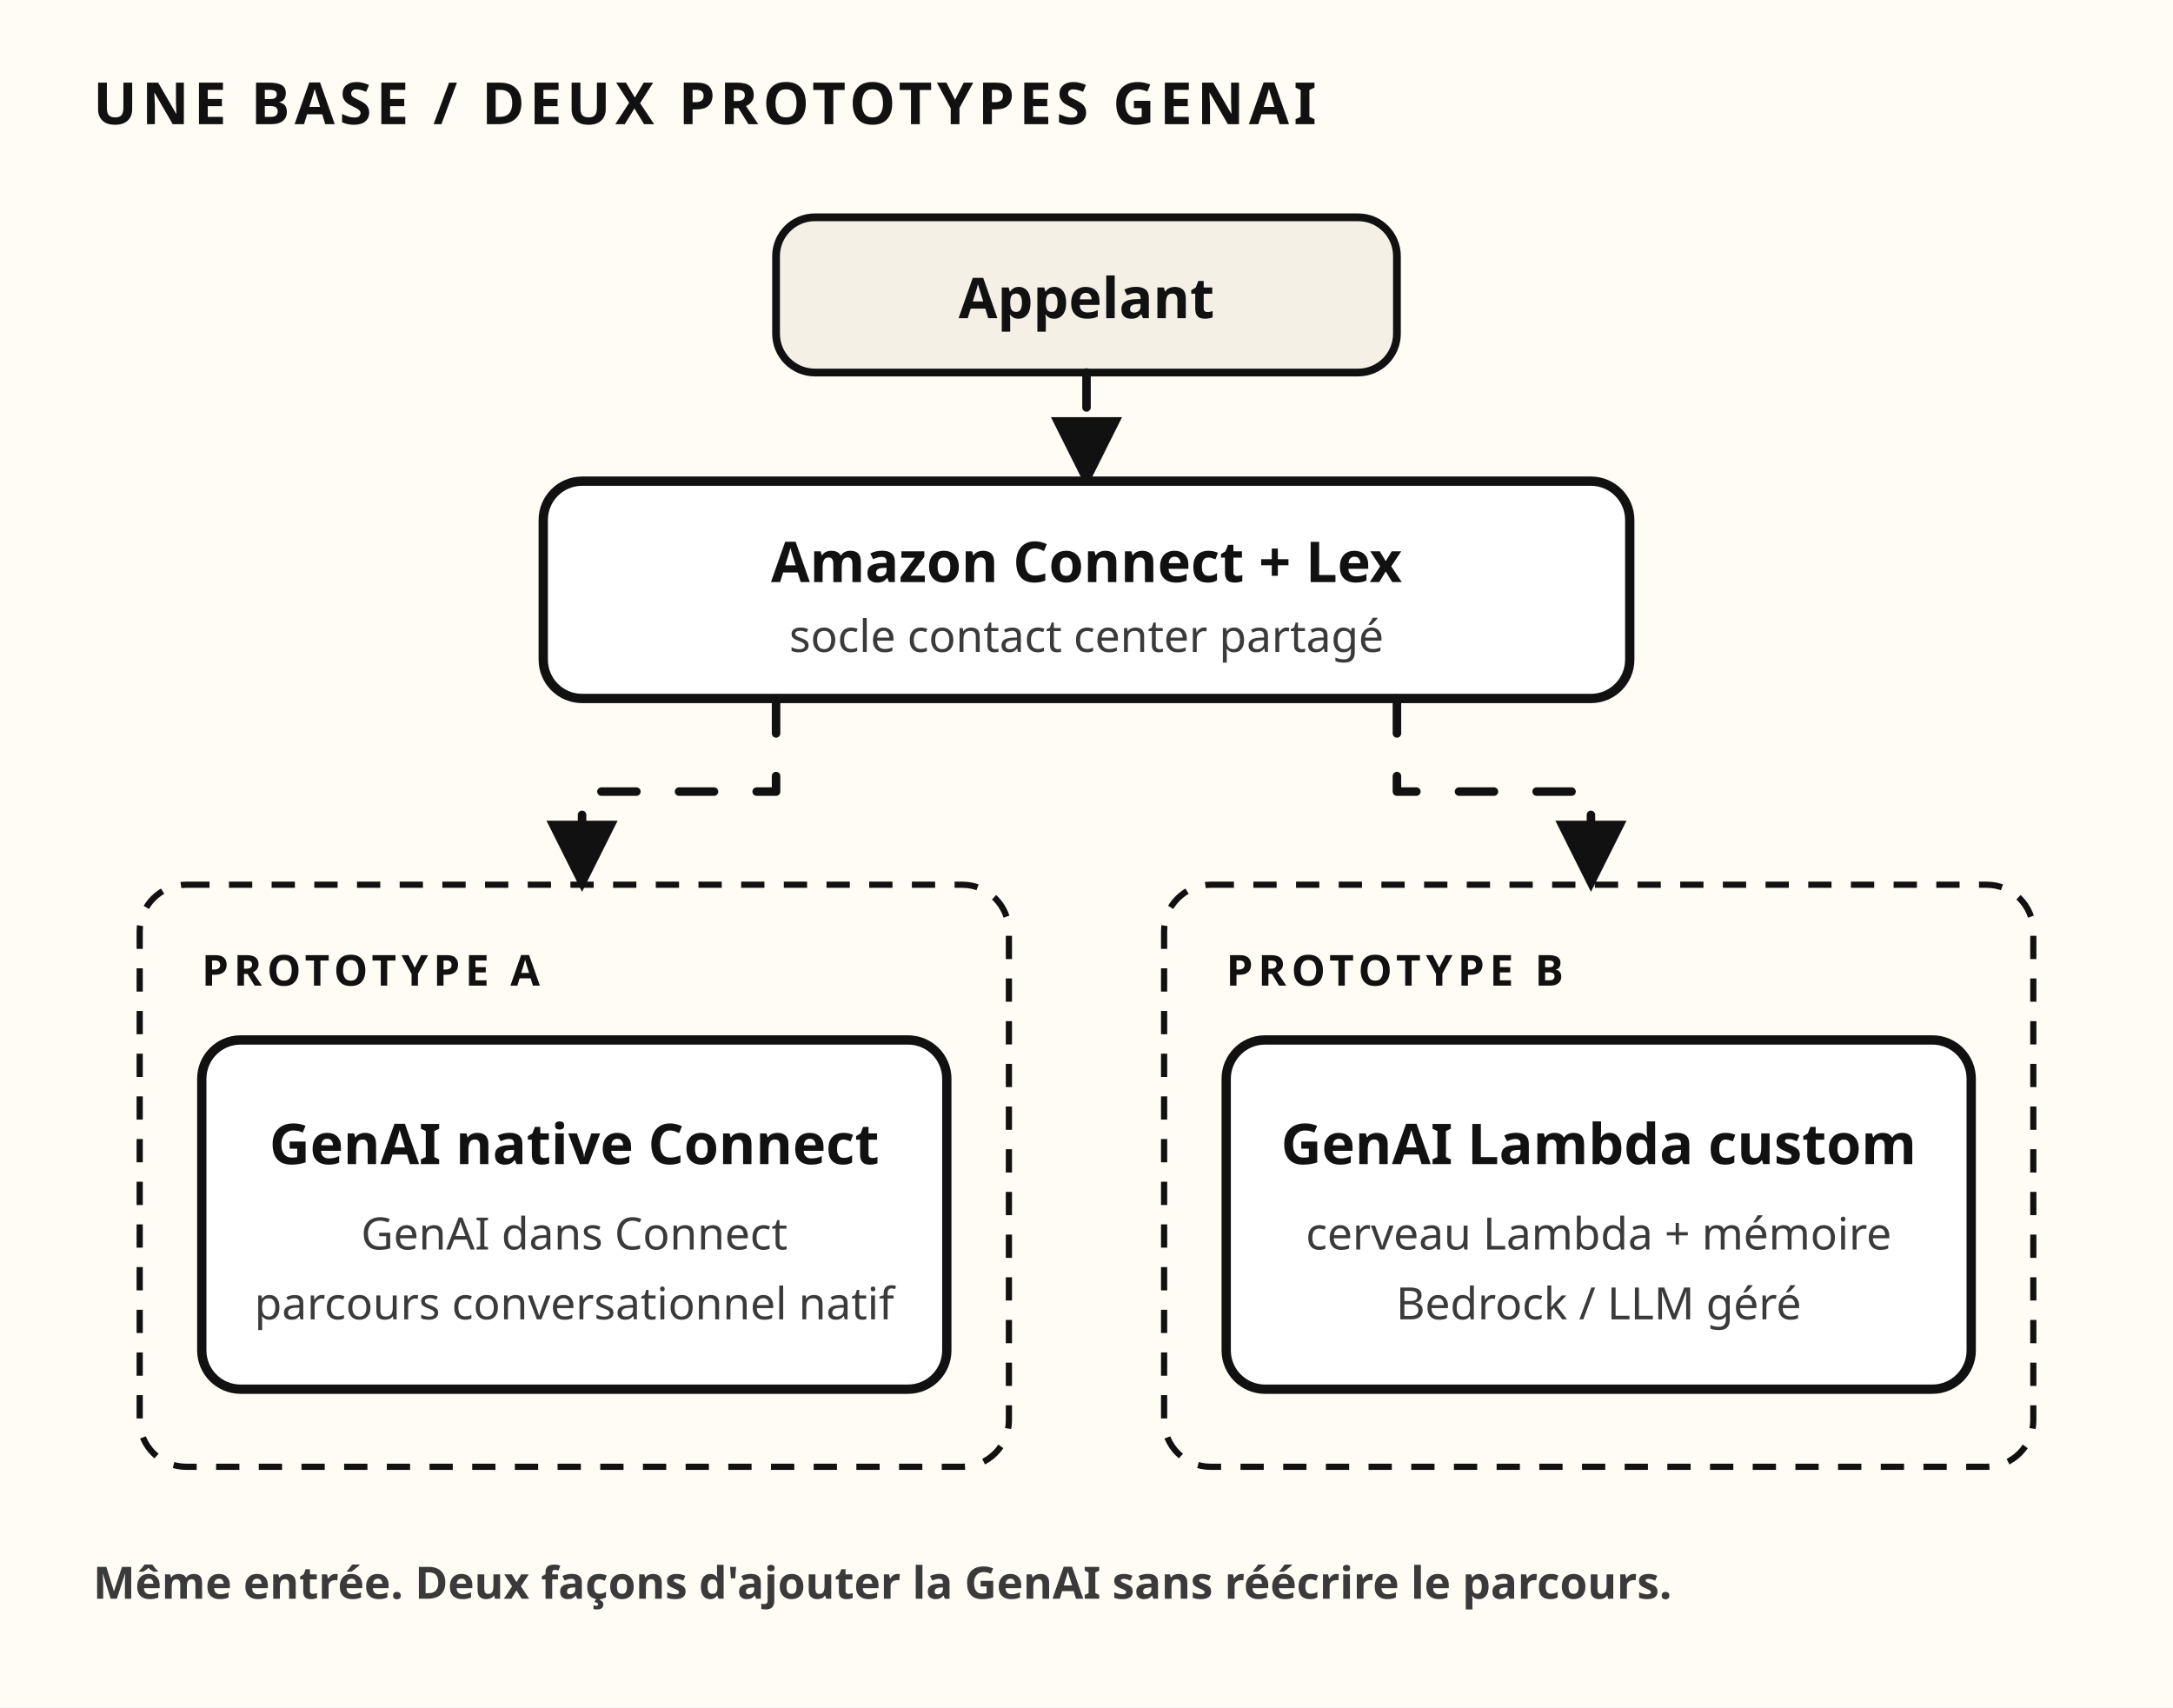
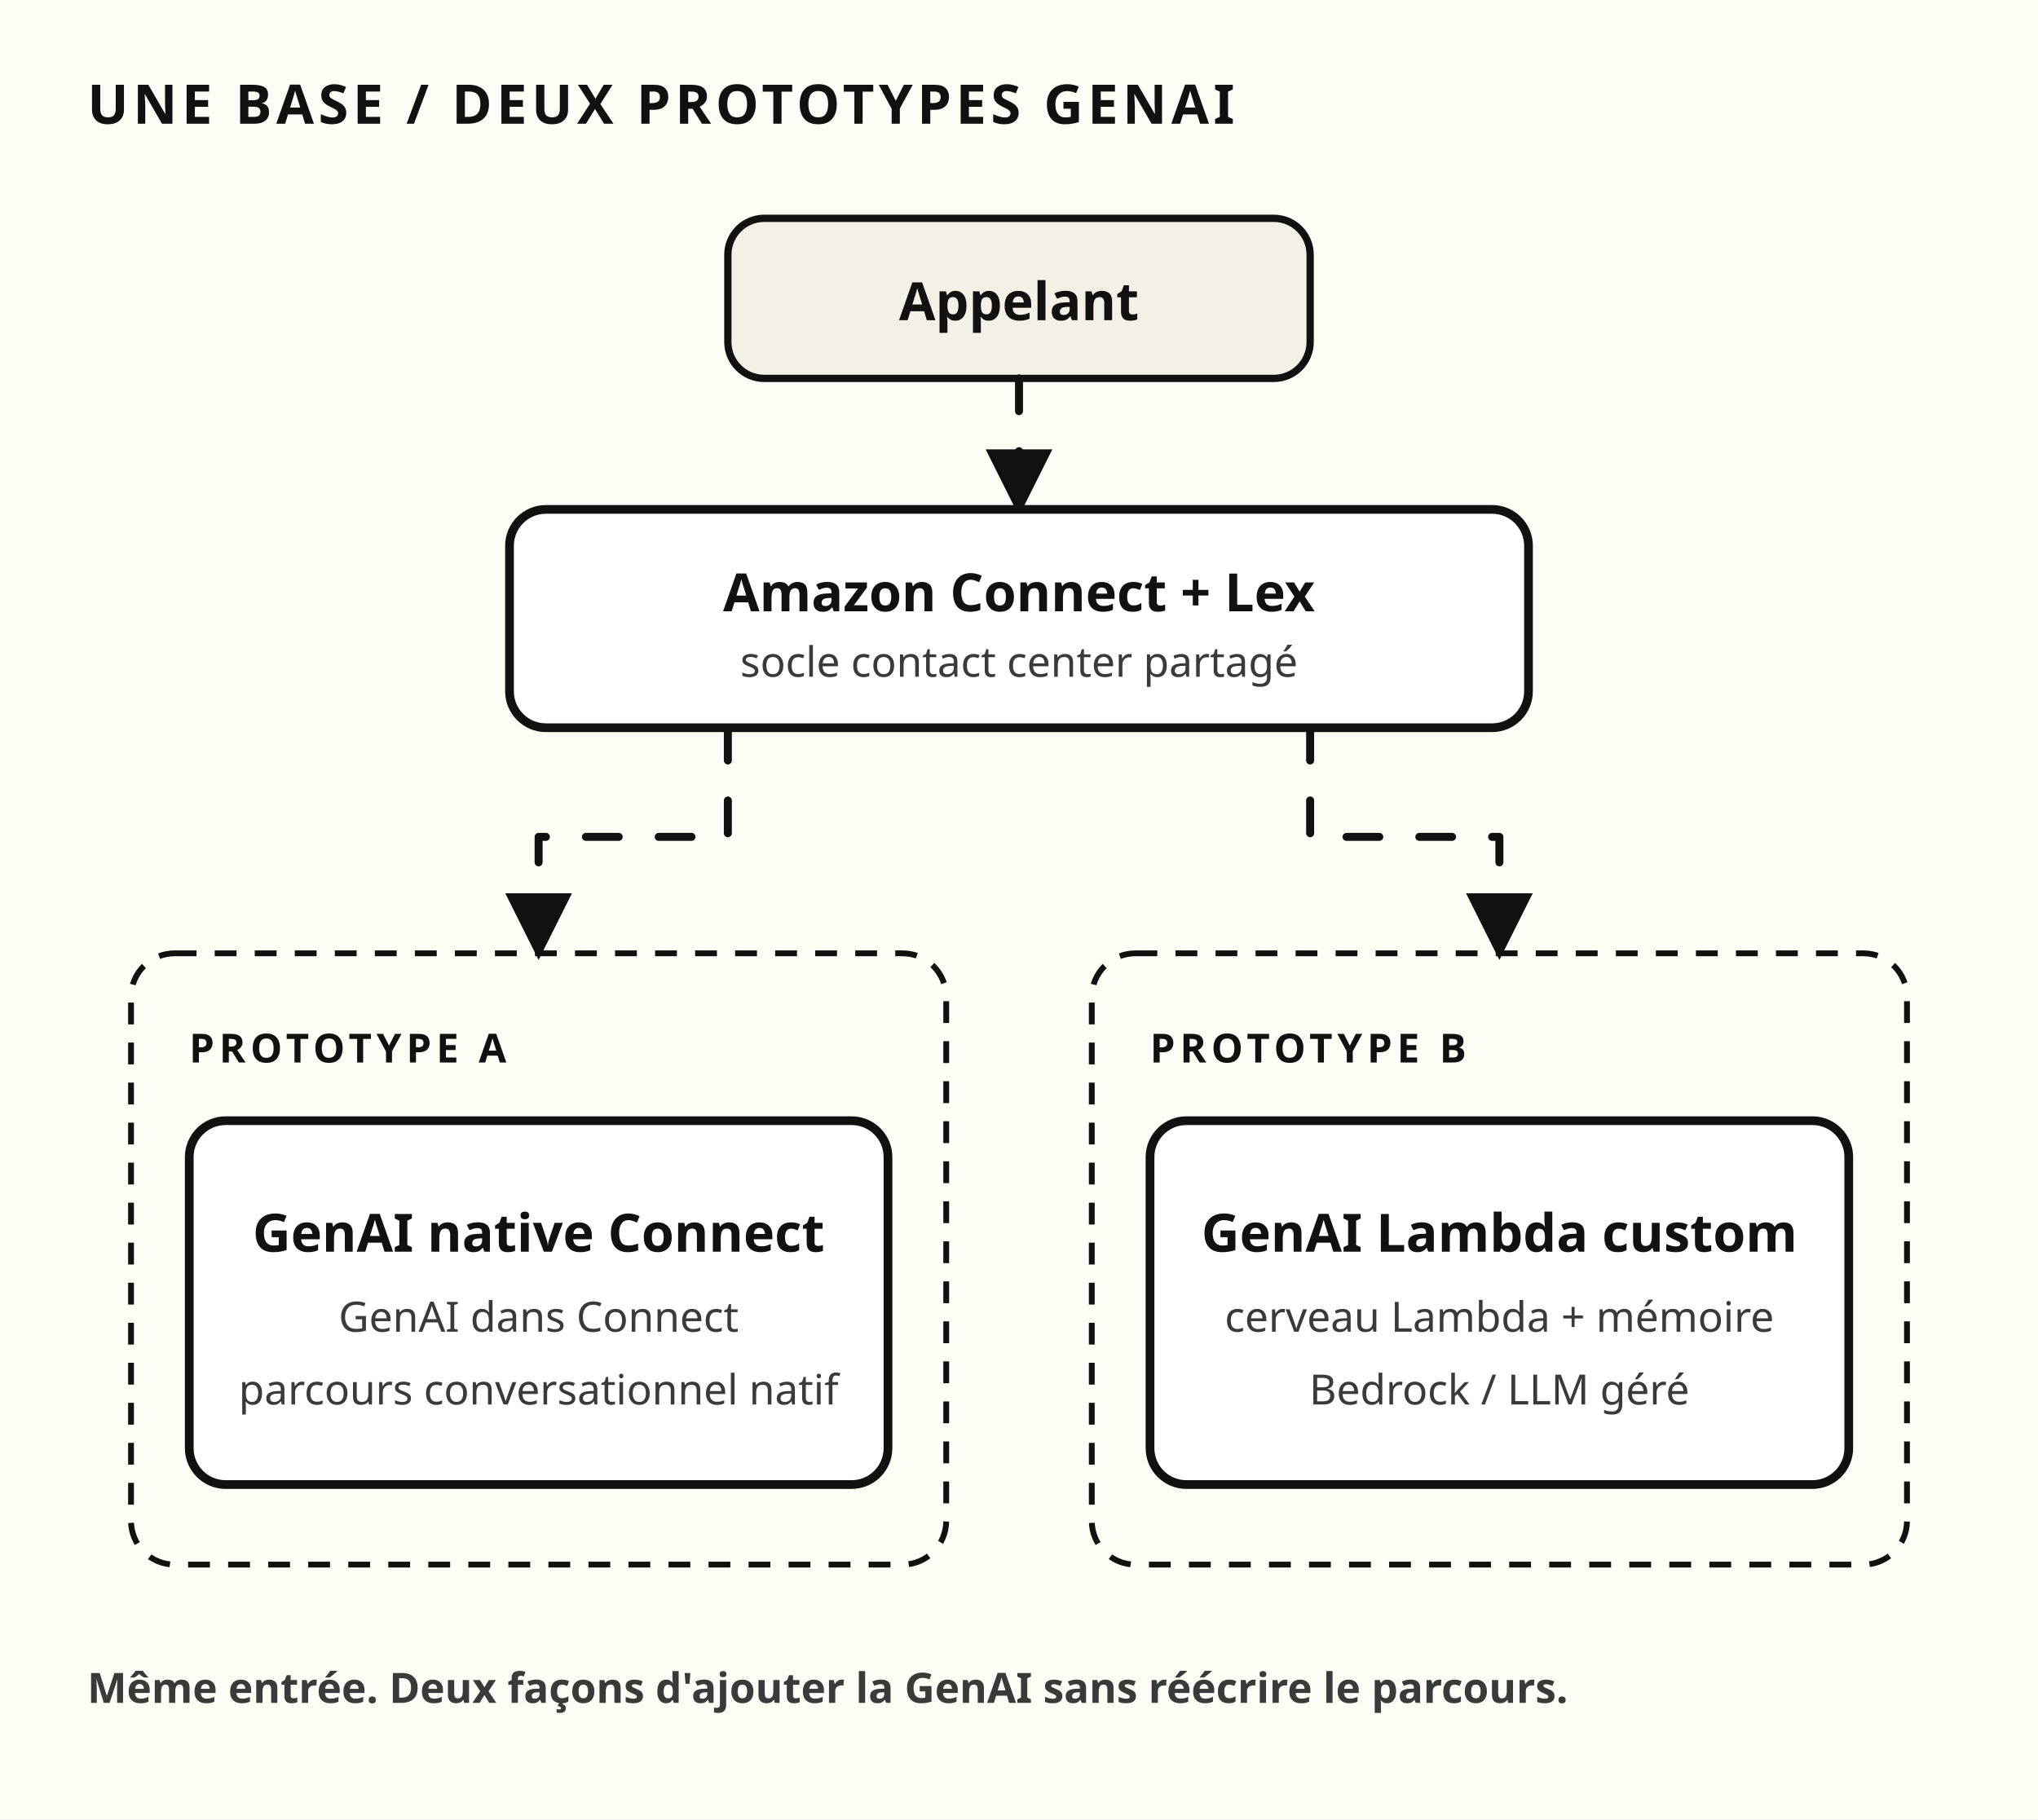
- <svg xmlns="http://www.w3.org/2000/svg" viewBox="0 0 560 440" role="img" aria-labelledby="t d">
+ <svg xmlns="http://www.w3.org/2000/svg" viewBox="0 0 560 500" role="img" aria-labelledby="t d">
  <defs>
    <marker id="a" viewBox="0 0 12 12" refX="10" refY="6" markerWidth="10" markerHeight="10" orient="auto-start-reverse">
      <path d="M1 1 L11 6 L1 11 Z" fill="#111" />
    </marker>
    <style>
      .bg { fill:#fffcf6; }
      .b { fill:#f4f0e6; stroke:#111; stroke-width:2; }
      .hi { fill:#fff; stroke:#111; stroke-width:2.4; }
      .out { fill:none; stroke:#111; stroke-width:1.6; stroke-dasharray:6 5; }
      .plane { fill:none; stroke:#111; stroke-width:1.8; stroke-dasharray:7 5; }
      .cloud { fill:none; stroke:#111; stroke-width:1.6; stroke-dasharray:6 5; }
      .title { font-family:Segoe UI,system-ui,sans-serif; font-size:15px; font-weight:800; letter-spacing:0.08em; fill:#111; }
      .lab { font-family:Segoe UI,system-ui,sans-serif; font-size:14.5px; font-weight:800; fill:#111; }
      .sub { font-family:Segoe UI,system-ui,sans-serif; font-size:11.5px; font-weight:500; fill:#3a3a3a; }
      .cap { font-family:Segoe UI,system-ui,sans-serif; font-size:11px; font-weight:800; letter-spacing:0.12em; fill:#111; }
      .line {
        stroke:#111; stroke-width:2.2; fill:none; marker-end:url(#a);
        stroke-linecap:round; stroke-linejoin:round;
        stroke-dasharray:9 11;
        animation: flow 1.05s linear infinite;
      }
      .line.ingest {
        stroke-dasharray: 4 16;
        animation: flow 1.7s linear infinite;
      }
      .line.return {
        stroke-dasharray: 10 8;
        animation: flow 0.85s linear infinite;
      }
      .line.stem {
        marker-end: none;
        stroke-dasharray: 9 11;
        animation: flow 1.05s linear infinite;
      }
+       .line.gate {
+         stroke-dasharray: 5 7;
+         animation: flow 1.2s linear infinite;
+       }
      .hi.pulse {
        animation: node-pulse 2.6s ease-in-out infinite;
      }
      .lbl.flow-lbl {
        animation: lbl-pulse 2.2s ease-in-out infinite;
      }
+       .chip { fill:#fff; stroke:#111; stroke-width:1.6; }
      .lbl { font-family:Segoe UI,system-ui,sans-serif; font-size:11px; font-weight:700; fill:#111; }
      .foot { font-family:Segoe UI,system-ui,sans-serif; font-size:11.5px; font-weight:600; fill:#3a3a3a; }
      @keyframes flow {
        to { stroke-dashoffset: -20; }
      }
      @keyframes node-pulse {
        0%, 100% { stroke-width: 2.4; }
        50% { stroke-width: 3.4; }
      }
      @keyframes lbl-pulse {
        0%, 100% { opacity: 0.55; }
        50% { opacity: 1; }
      }
      @media (prefers-reduced-motion: reduce) {
-         .line, .line.ingest, .line.return, .line.stem, .hi.pulse, .lbl.flow-lbl { animation: none; }
-         .line, .line.ingest, .line.return, .line.stem { stroke-dasharray: none; }
+         .line, .line.ingest, .line.return, .line.stem, .line.gate, .hi.pulse, .lbl.flow-lbl { animation: none; }
+         .line, .line.ingest, .line.return, .line.stem, .line.gate { stroke-dasharray: none; }
      }
    </style>
  </defs>
-   <rect class="bg" width="560" height="440" />
-   <text x="24" y="32" class="title">UNE BASE / DEUX PROTOTYPES GENAI</text>
-   <rect class="b" x="200" y="56" width="160" height="40" rx="10" />
-   <text x="280" y="82" text-anchor="middle" class="lab">Appelant</text>
-   <line class="line" x1="280" y1="96" x2="280" y2="124" />
-   <rect class="hi" x="140" y="124" width="280" height="56" rx="10" />
-   <text x="280" y="150" text-anchor="middle" class="lab">Amazon Connect + Lex</text>
-   <text x="280" y="168" text-anchor="middle" class="sub">socle contact center partagé</text>
-   <path class="line" d="M200 180 V204 H150 V228" />
-   <path class="line" d="M360 180 V204 H410 V228" />
-   <rect class="out" x="36" y="228" width="224" height="150" rx="12" />
-   <text x="52" y="254" class="cap">PROTOTYPE A</text>
-   <rect class="hi" x="52" y="268" width="192" height="90" rx="10" />
-   <text x="148" y="300" text-anchor="middle" class="lab">GenAI native Connect</text>
-   <text x="148" y="322" text-anchor="middle" class="sub">GenAI dans Connect</text>
-   <text x="148" y="340" text-anchor="middle" class="sub">parcours conversationnel natif</text>
-   <rect class="out" x="300" y="228" width="224" height="150" rx="12" />
-   <text x="316" y="254" class="cap">PROTOTYPE B</text>
-   <rect class="hi" x="316" y="268" width="192" height="90" rx="10" />
-   <text x="412" y="300" text-anchor="middle" class="lab">GenAI Lambda custom</text>
-   <text x="412" y="322" text-anchor="middle" class="sub">cerveau Lambda + mémoire</text>
-   <text x="412" y="340" text-anchor="middle" class="sub">Bedrock / LLM géré</text>
-   <text x="24" y="412" class="foot">Même entrée. Deux façons d'ajouter la GenAI sans réécrire le parcours.</text>
+   <rect class="bg" width="560" height="500" />
+   <text x="24" y="34" class="title">UNE BASE / DEUX PROTOTYPES GENAI</text>
+   <rect class="b" x="200" y="60" width="160" height="44" rx="10" />
+   <text x="280" y="88" text-anchor="middle" class="lab">Appelant</text>
+   <line class="line" x1="280" y1="104" x2="280" y2="140" />
+   <rect class="hi" x="140" y="140" width="280" height="60" rx="10" />
+   <text x="280" y="168" text-anchor="middle" class="lab">Amazon Connect + Lex</text>
+   <text x="280" y="186" text-anchor="middle" class="sub">socle contact center partagé</text>
+   <path class="line" d="M200 200 V230 H148 V262" />
+   <path class="line" d="M360 200 V230 H412 V262" />
+   <rect class="out" x="36" y="262" width="224" height="168" rx="12" />
+   <text x="52" y="292" class="cap">PROTOTYPE A</text>
+   <rect class="hi" x="52" y="308" width="192" height="100" rx="10" />
+   <text x="148" y="344" text-anchor="middle" class="lab">GenAI native Connect</text>
+   <text x="148" y="366" text-anchor="middle" class="sub">GenAI dans Connect</text>
+   <text x="148" y="386" text-anchor="middle" class="sub">parcours conversationnel natif</text>
+   <rect class="out" x="300" y="262" width="224" height="168" rx="12" />
+   <text x="316" y="292" class="cap">PROTOTYPE B</text>
+   <rect class="hi" x="316" y="308" width="192" height="100" rx="10" />
+   <text x="412" y="344" text-anchor="middle" class="lab">GenAI Lambda custom</text>
+   <text x="412" y="366" text-anchor="middle" class="sub">cerveau Lambda + mémoire</text>
+   <text x="412" y="386" text-anchor="middle" class="sub">Bedrock / LLM géré</text>
+   <text x="24" y="468" class="foot">Même entrée. Deux façons d'ajouter la GenAI sans réécrire le parcours.</text>
</svg>
